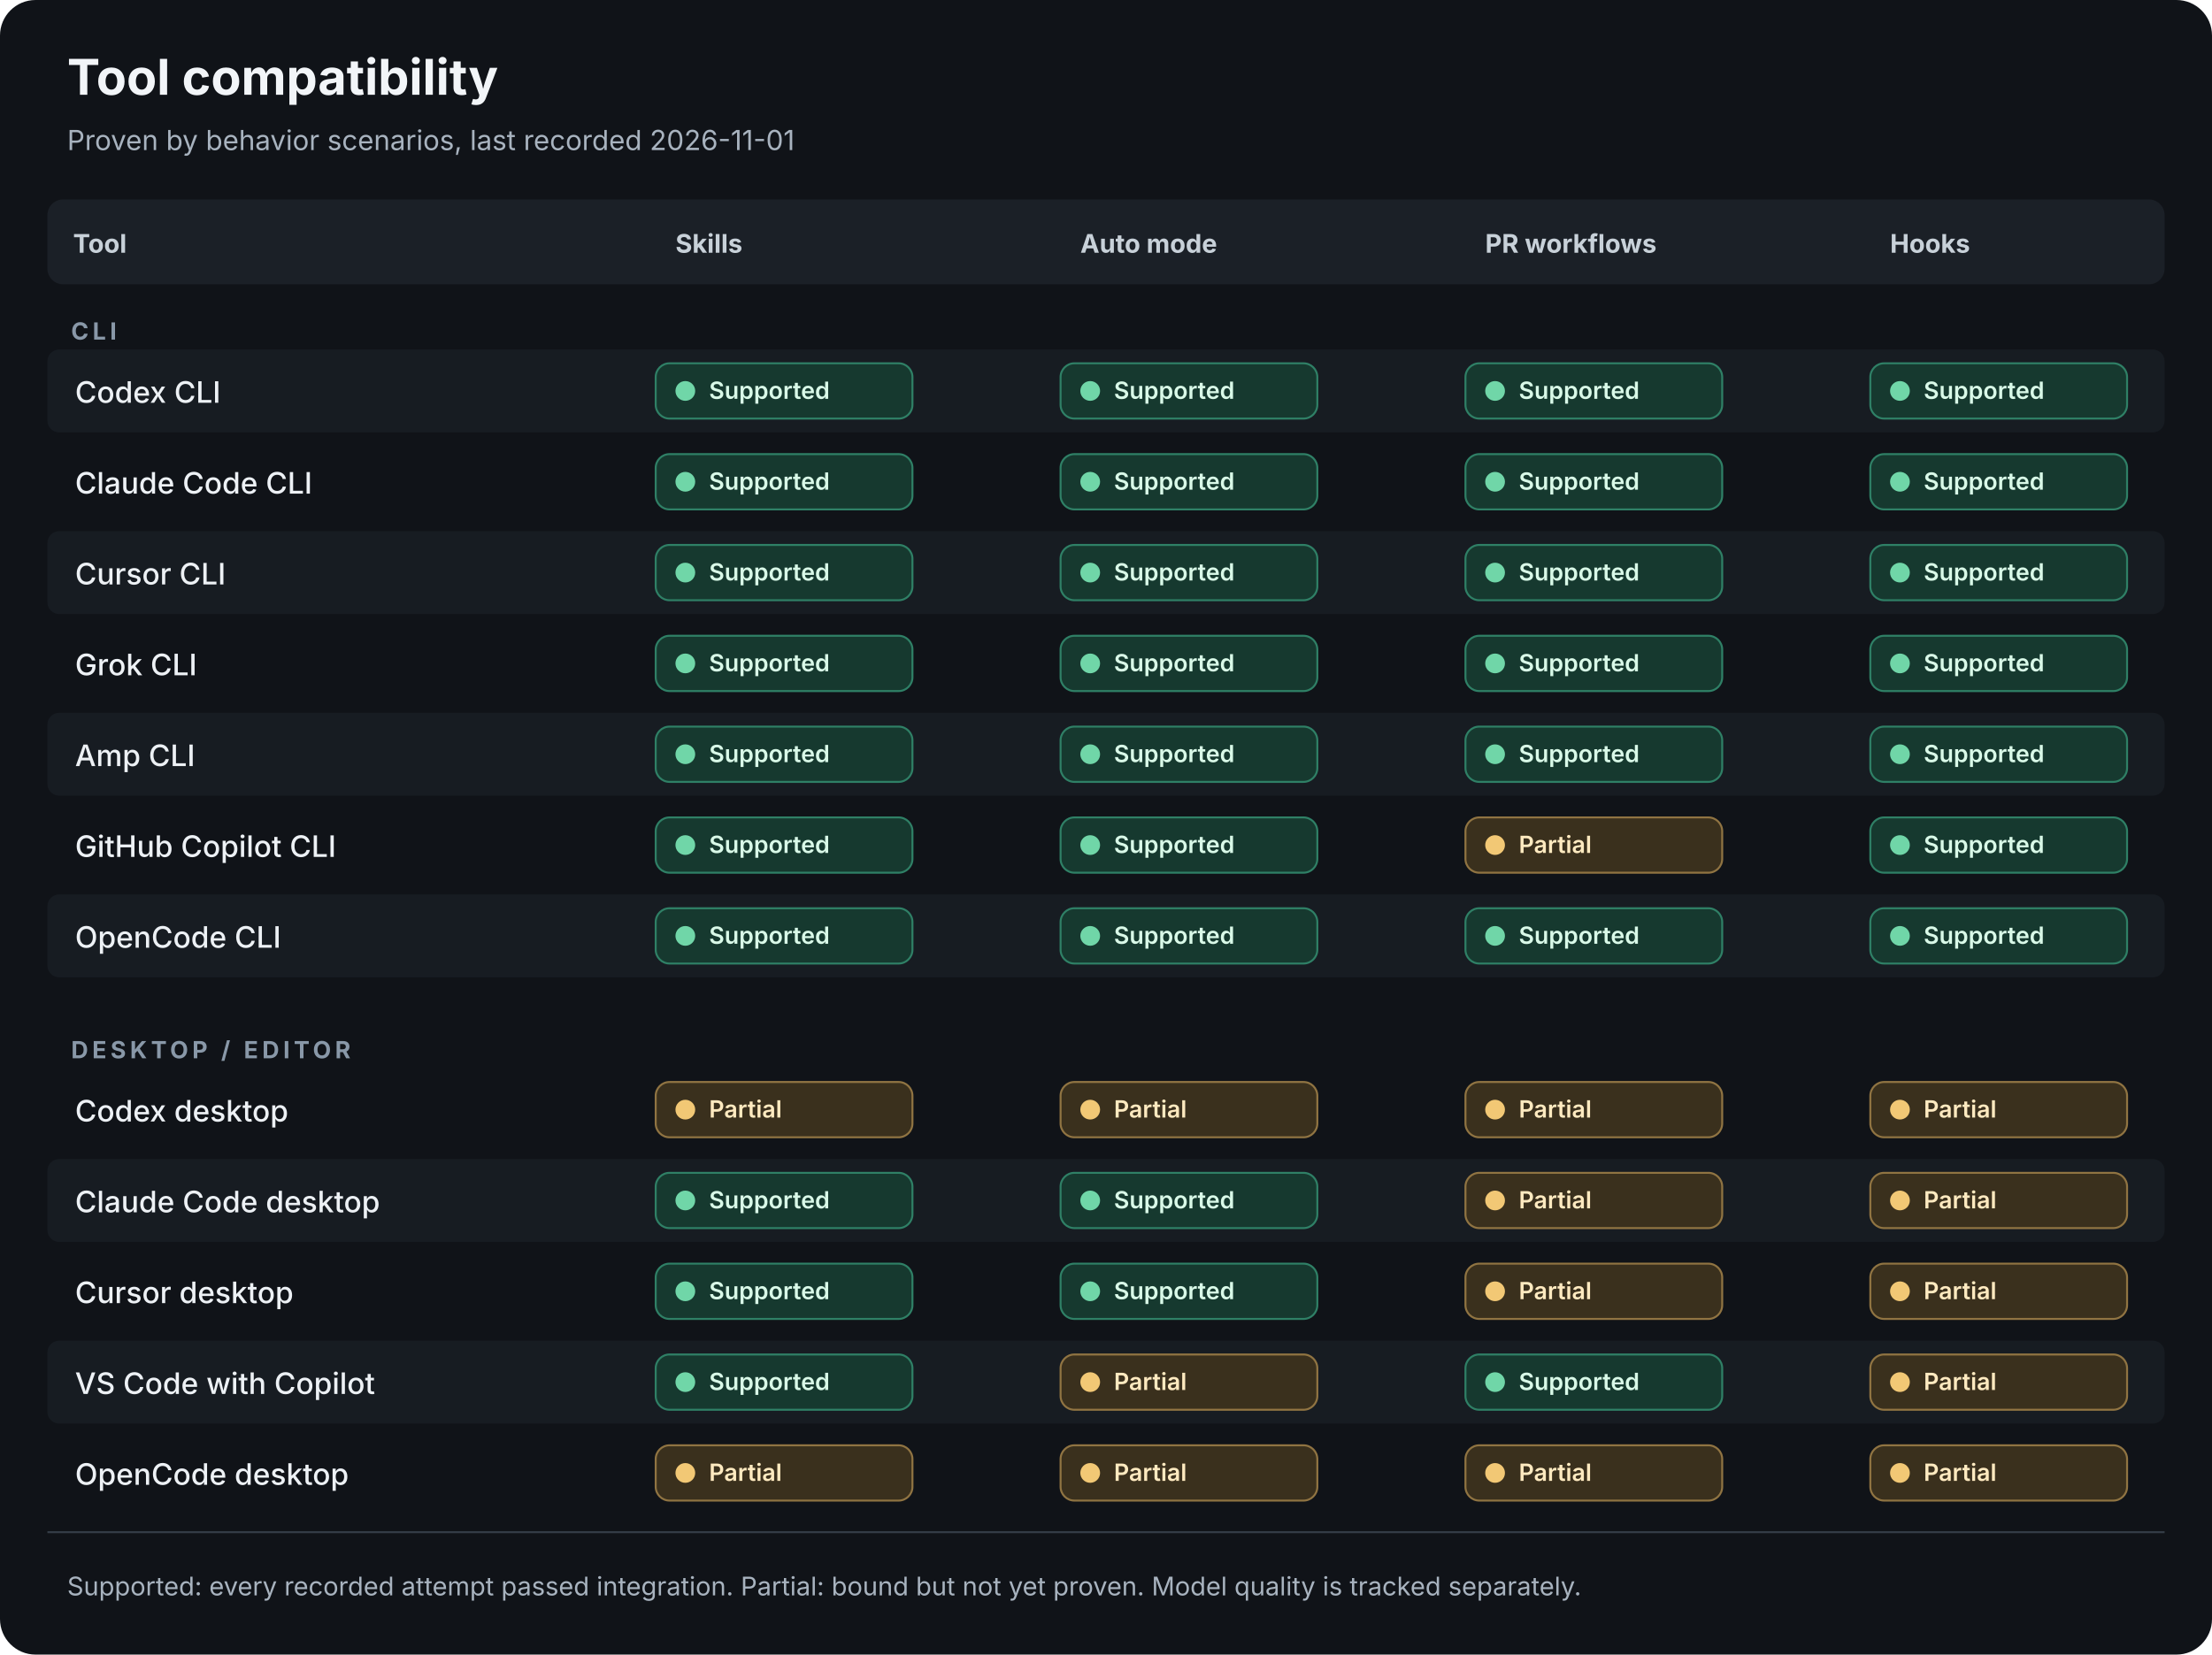
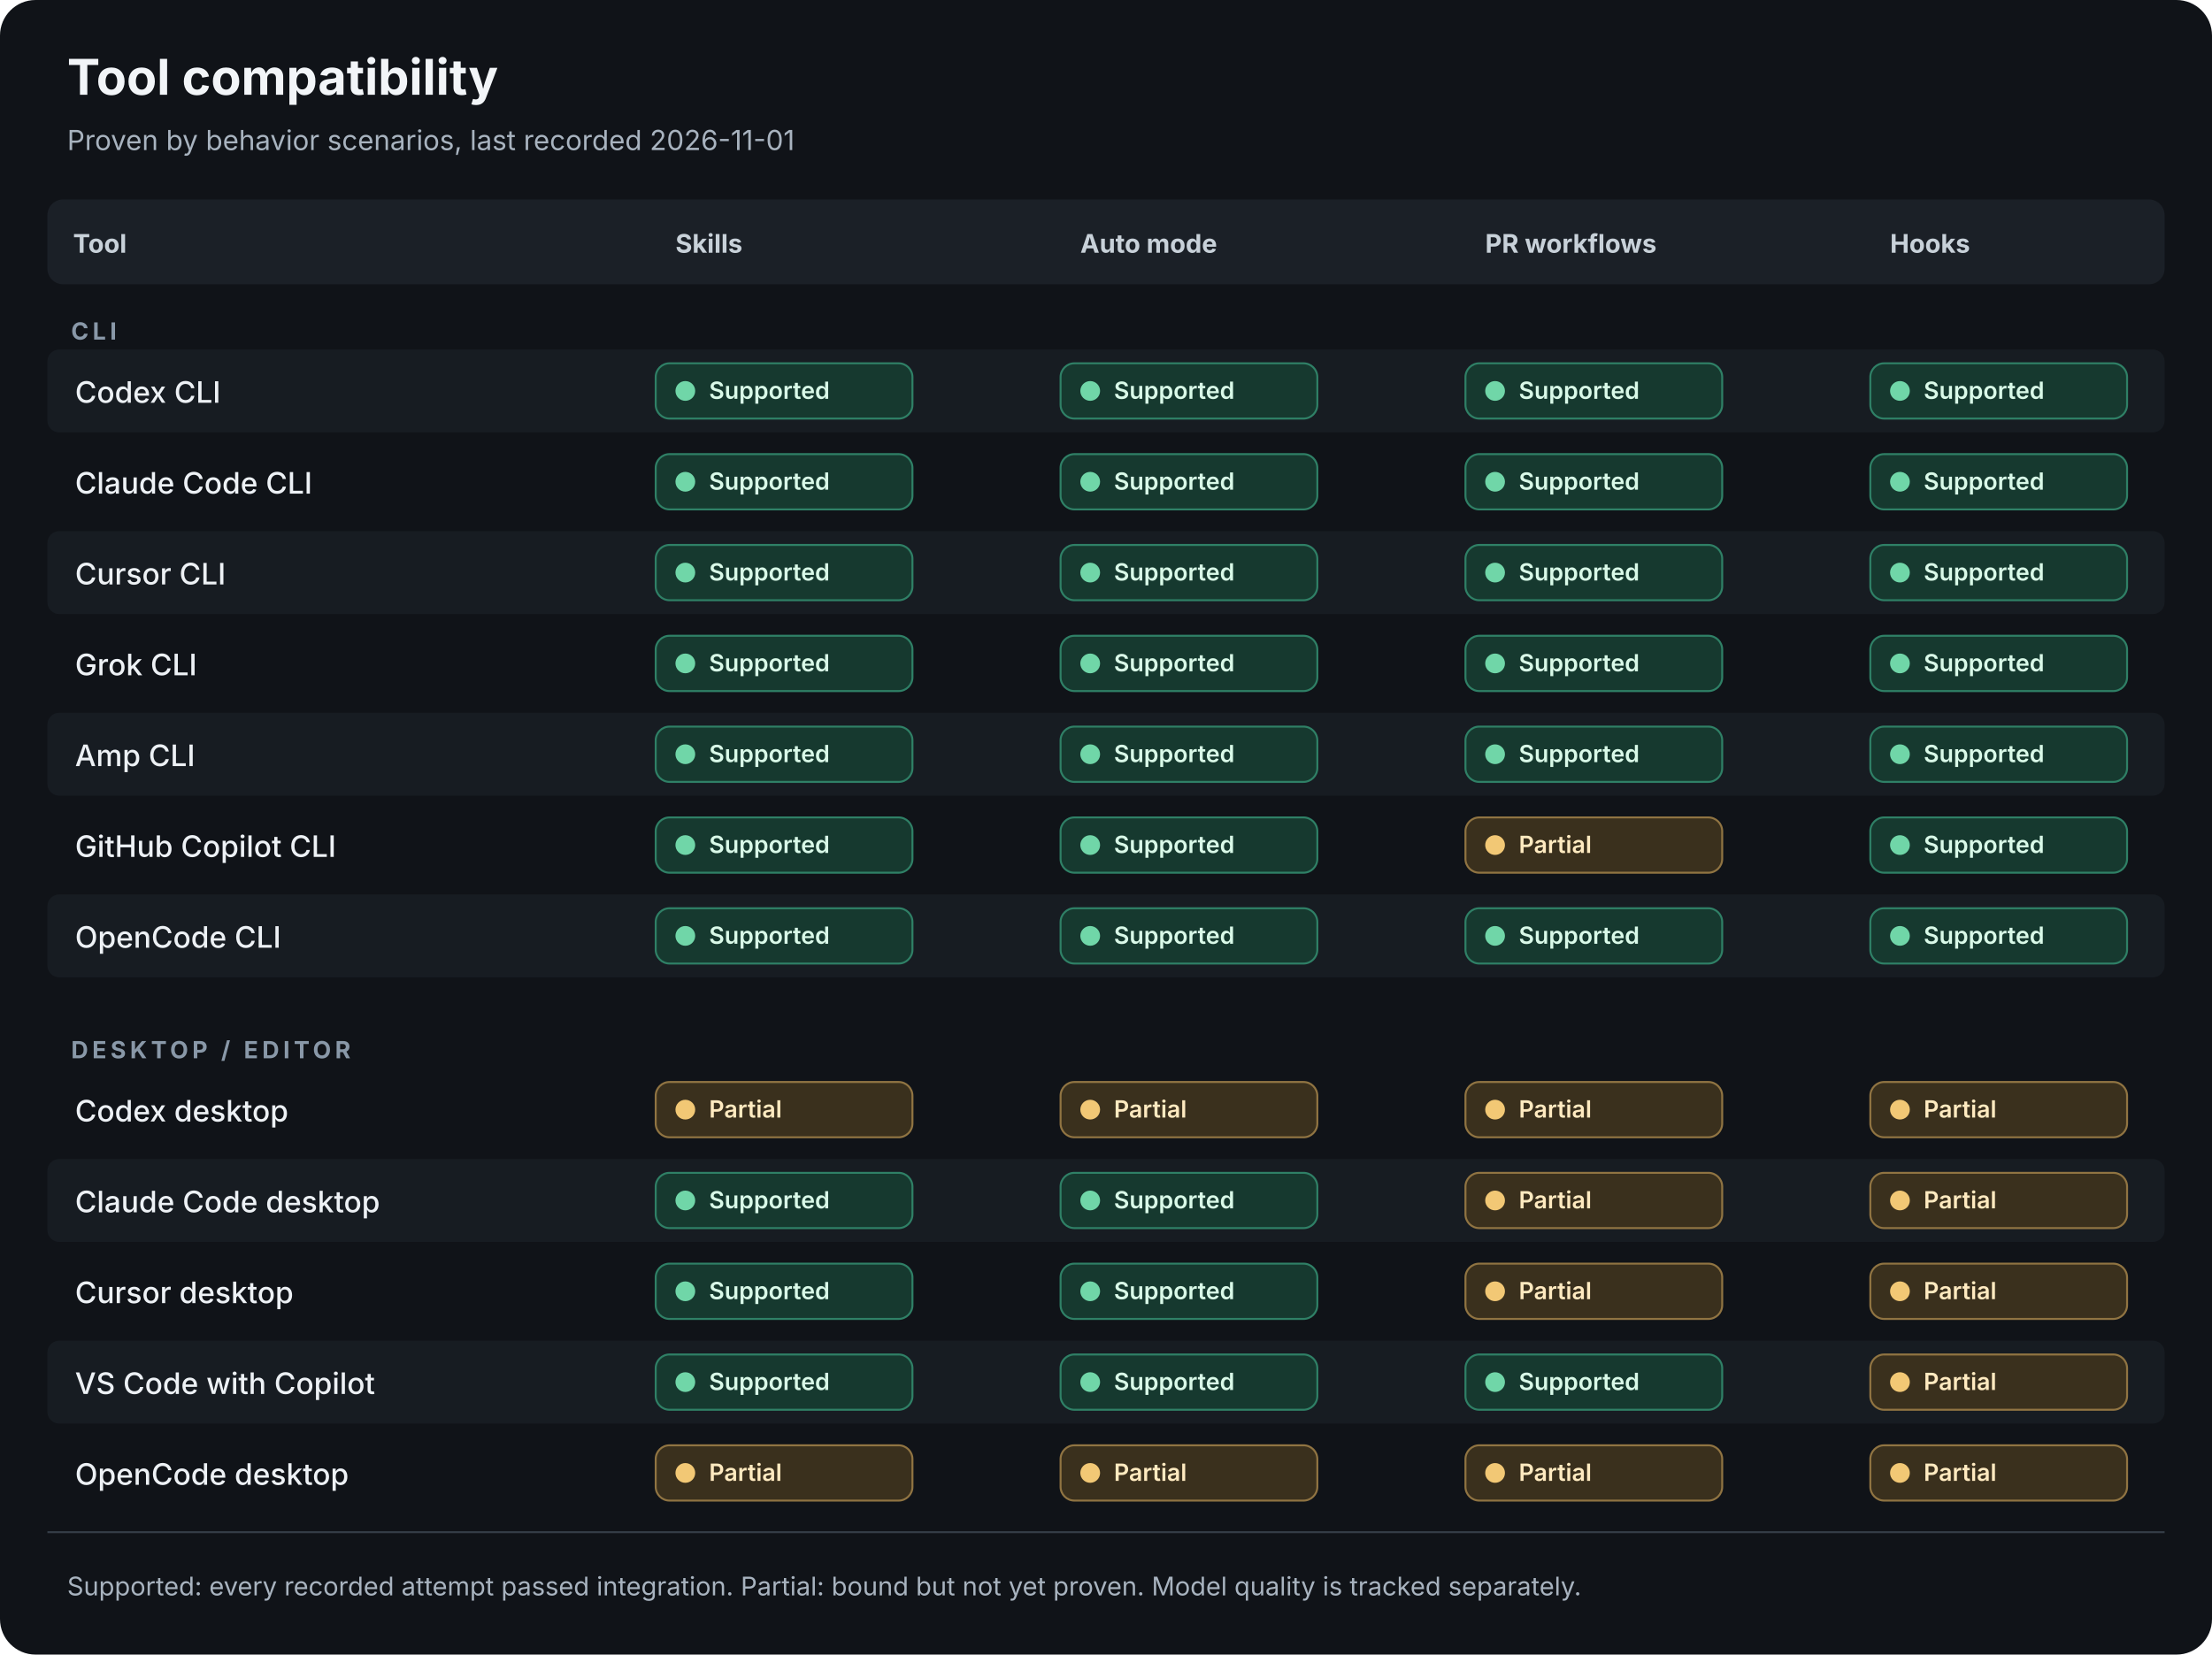
<svg xmlns="http://www.w3.org/2000/svg" viewBox="0 0 1120 838" role="img" aria-labelledby="title description">
  <defs>
    <g id="supported">
      <rect width="130" height="28" rx="7" fill="#16392f" stroke="#2f8066" />
      <circle cx="15" cy="14" r="5" fill="#70d6a8" />
      <text x="27" y="18" fill="#d9f9e8" font-size="12" font-weight="600">Supported</text>
    </g>
    <g id="partial">
      <rect width="130" height="28" rx="7" fill="#3a301d" stroke="#907442" />
      <circle cx="15" cy="14" r="5" fill="#f2c875" />
      <text x="27" y="18" fill="#ffeac0" font-size="12" font-weight="600">Partial</text>
    </g>
    <g id="unsupported">
      <rect width="130" height="28" rx="7" fill="#292d34" stroke="#555d67" />
      <circle cx="15" cy="14" r="5" fill="#9da7b3" />
      <text x="27" y="18" fill="#d1d7df" font-size="12" font-weight="600">Not supported</text>
    </g>
  </defs>
  <rect width="1120" height="838" rx="18" fill="#101318" />
  <g font-family="Inter, ui-sans-serif, system-ui, sans-serif">
    <text x="34" y="48" fill="#f2f5f8" font-size="25" font-weight="700">Tool compatibility</text>
    <text x="34" y="76" fill="#a8b3bf" font-size="14">Proven by behavior scenarios, last recorded 2026-11-01</text>
    <rect x="24" y="101" width="1072" height="43" rx="8" fill="#1b2027" />
    <g fill="#c8d1d9" font-size="13" font-weight="700">
      <text x="37" y="128">Tool</text>
      <text x="342" y="128">Skills</text>
      <text x="547" y="128">Auto mode</text>
      <text x="752" y="128">PR workflows</text>
      <text x="957" y="128">Hooks</text>
    </g>
    <text x="36" y="172" fill="#8998a8" font-size="12" font-weight="700" letter-spacing="2">CLI</text>
    <g>
      <rect x="24" y="177" width="1072" height="42" rx="6" fill="#171c22" />
      <text x="38" y="204" fill="#edf1f5" font-size="15" font-weight="550">Codex CLI</text>
      <use href="#supported" x="332" y="184" />
      <use href="#supported" x="537" y="184" />
      <use href="#supported" x="742" y="184" />
      <use href="#supported" x="947" y="184" />
    </g>
    <g>
      <rect x="24" y="223" width="1072" height="42" rx="6" fill="#101318" />
      <text x="38" y="250" fill="#edf1f5" font-size="15" font-weight="550">Claude Code CLI</text>
      <use href="#supported" x="332" y="230" />
      <use href="#supported" x="537" y="230" />
      <use href="#supported" x="742" y="230" />
      <use href="#supported" x="947" y="230" />
    </g>
    <g>
      <rect x="24" y="269" width="1072" height="42" rx="6" fill="#171c22" />
      <text x="38" y="296" fill="#edf1f5" font-size="15" font-weight="550">Cursor CLI</text>
      <use href="#supported" x="332" y="276" />
      <use href="#supported" x="537" y="276" />
      <use href="#supported" x="742" y="276" />
      <use href="#supported" x="947" y="276" />
    </g>
    <g>
      <rect x="24" y="315" width="1072" height="42" rx="6" fill="#101318" />
      <text x="38" y="342" fill="#edf1f5" font-size="15" font-weight="550">Grok CLI</text>
      <use href="#supported" x="332" y="322" />
      <use href="#supported" x="537" y="322" />
      <use href="#supported" x="742" y="322" />
      <use href="#supported" x="947" y="322" />
    </g>
    <g>
      <rect x="24" y="361" width="1072" height="42" rx="6" fill="#171c22" />
      <text x="38" y="388" fill="#edf1f5" font-size="15" font-weight="550">Amp CLI</text>
      <use href="#supported" x="332" y="368" />
      <use href="#supported" x="537" y="368" />
      <use href="#supported" x="742" y="368" />
      <use href="#supported" x="947" y="368" />
    </g>
    <g>
      <rect x="24" y="407" width="1072" height="42" rx="6" fill="#101318" />
      <text x="38" y="434" fill="#edf1f5" font-size="15" font-weight="550">GitHub Copilot CLI</text>
      <use href="#supported" x="332" y="414" />
      <use href="#supported" x="537" y="414" />
      <use href="#partial" x="742" y="414" />
      <use href="#supported" x="947" y="414" />
    </g>
    <g>
      <rect x="24" y="453" width="1072" height="42" rx="6" fill="#171c22" />
      <text x="38" y="480" fill="#edf1f5" font-size="15" font-weight="550">OpenCode CLI</text>
      <use href="#supported" x="332" y="460" />
      <use href="#supported" x="537" y="460" />
      <use href="#supported" x="742" y="460" />
      <use href="#supported" x="947" y="460" />
    </g>
    <text x="36" y="536" fill="#8998a8" font-size="12" font-weight="700" letter-spacing="2">DESKTOP / EDITOR</text>
    <g>
      <rect x="24" y="541" width="1072" height="42" rx="6" fill="#101318" />
      <text x="38" y="568" fill="#edf1f5" font-size="15" font-weight="550">Codex desktop</text>
      <use href="#partial" x="332" y="548" />
      <use href="#partial" x="537" y="548" />
      <use href="#partial" x="742" y="548" />
      <use href="#partial" x="947" y="548" />
    </g>
    <g>
      <rect x="24" y="587" width="1072" height="42" rx="6" fill="#171c22" />
      <text x="38" y="614" fill="#edf1f5" font-size="15" font-weight="550">Claude Code desktop</text>
      <use href="#supported" x="332" y="594" />
      <use href="#supported" x="537" y="594" />
      <use href="#partial" x="742" y="594" />
      <use href="#partial" x="947" y="594" />
    </g>
    <g>
      <rect x="24" y="633" width="1072" height="42" rx="6" fill="#101318" />
      <text x="38" y="660" fill="#edf1f5" font-size="15" font-weight="550">Cursor desktop</text>
      <use href="#supported" x="332" y="640" />
      <use href="#supported" x="537" y="640" />
      <use href="#partial" x="742" y="640" />
      <use href="#partial" x="947" y="640" />
    </g>
    <g>
      <rect x="24" y="679" width="1072" height="42" rx="6" fill="#171c22" />
      <text x="38" y="706" fill="#edf1f5" font-size="15" font-weight="550">VS Code with Copilot</text>
      <use href="#supported" x="332" y="686" />
-       <use href="#partial" x="537" y="686" />
+       <use href="#supported" x="537" y="686" />
      <use href="#supported" x="742" y="686" />
      <use href="#partial" x="947" y="686" />
    </g>
    <g>
      <rect x="24" y="725" width="1072" height="42" rx="6" fill="#101318" />
      <text x="38" y="752" fill="#edf1f5" font-size="15" font-weight="550">OpenCode desktop</text>
      <use href="#partial" x="332" y="732" />
      <use href="#partial" x="537" y="732" />
      <use href="#partial" x="742" y="732" />
      <use href="#partial" x="947" y="732" />
    </g>
    <line x1="24" y1="776" x2="1096" y2="776" stroke="#343c46" />
    <text x="34" y="808" fill="#a8b3bf" font-size="13">Supported: every recorded attempt passed integration. Partial: bound but not yet proven. Model quality is tracked separately.</text>
  </g>
</svg>
